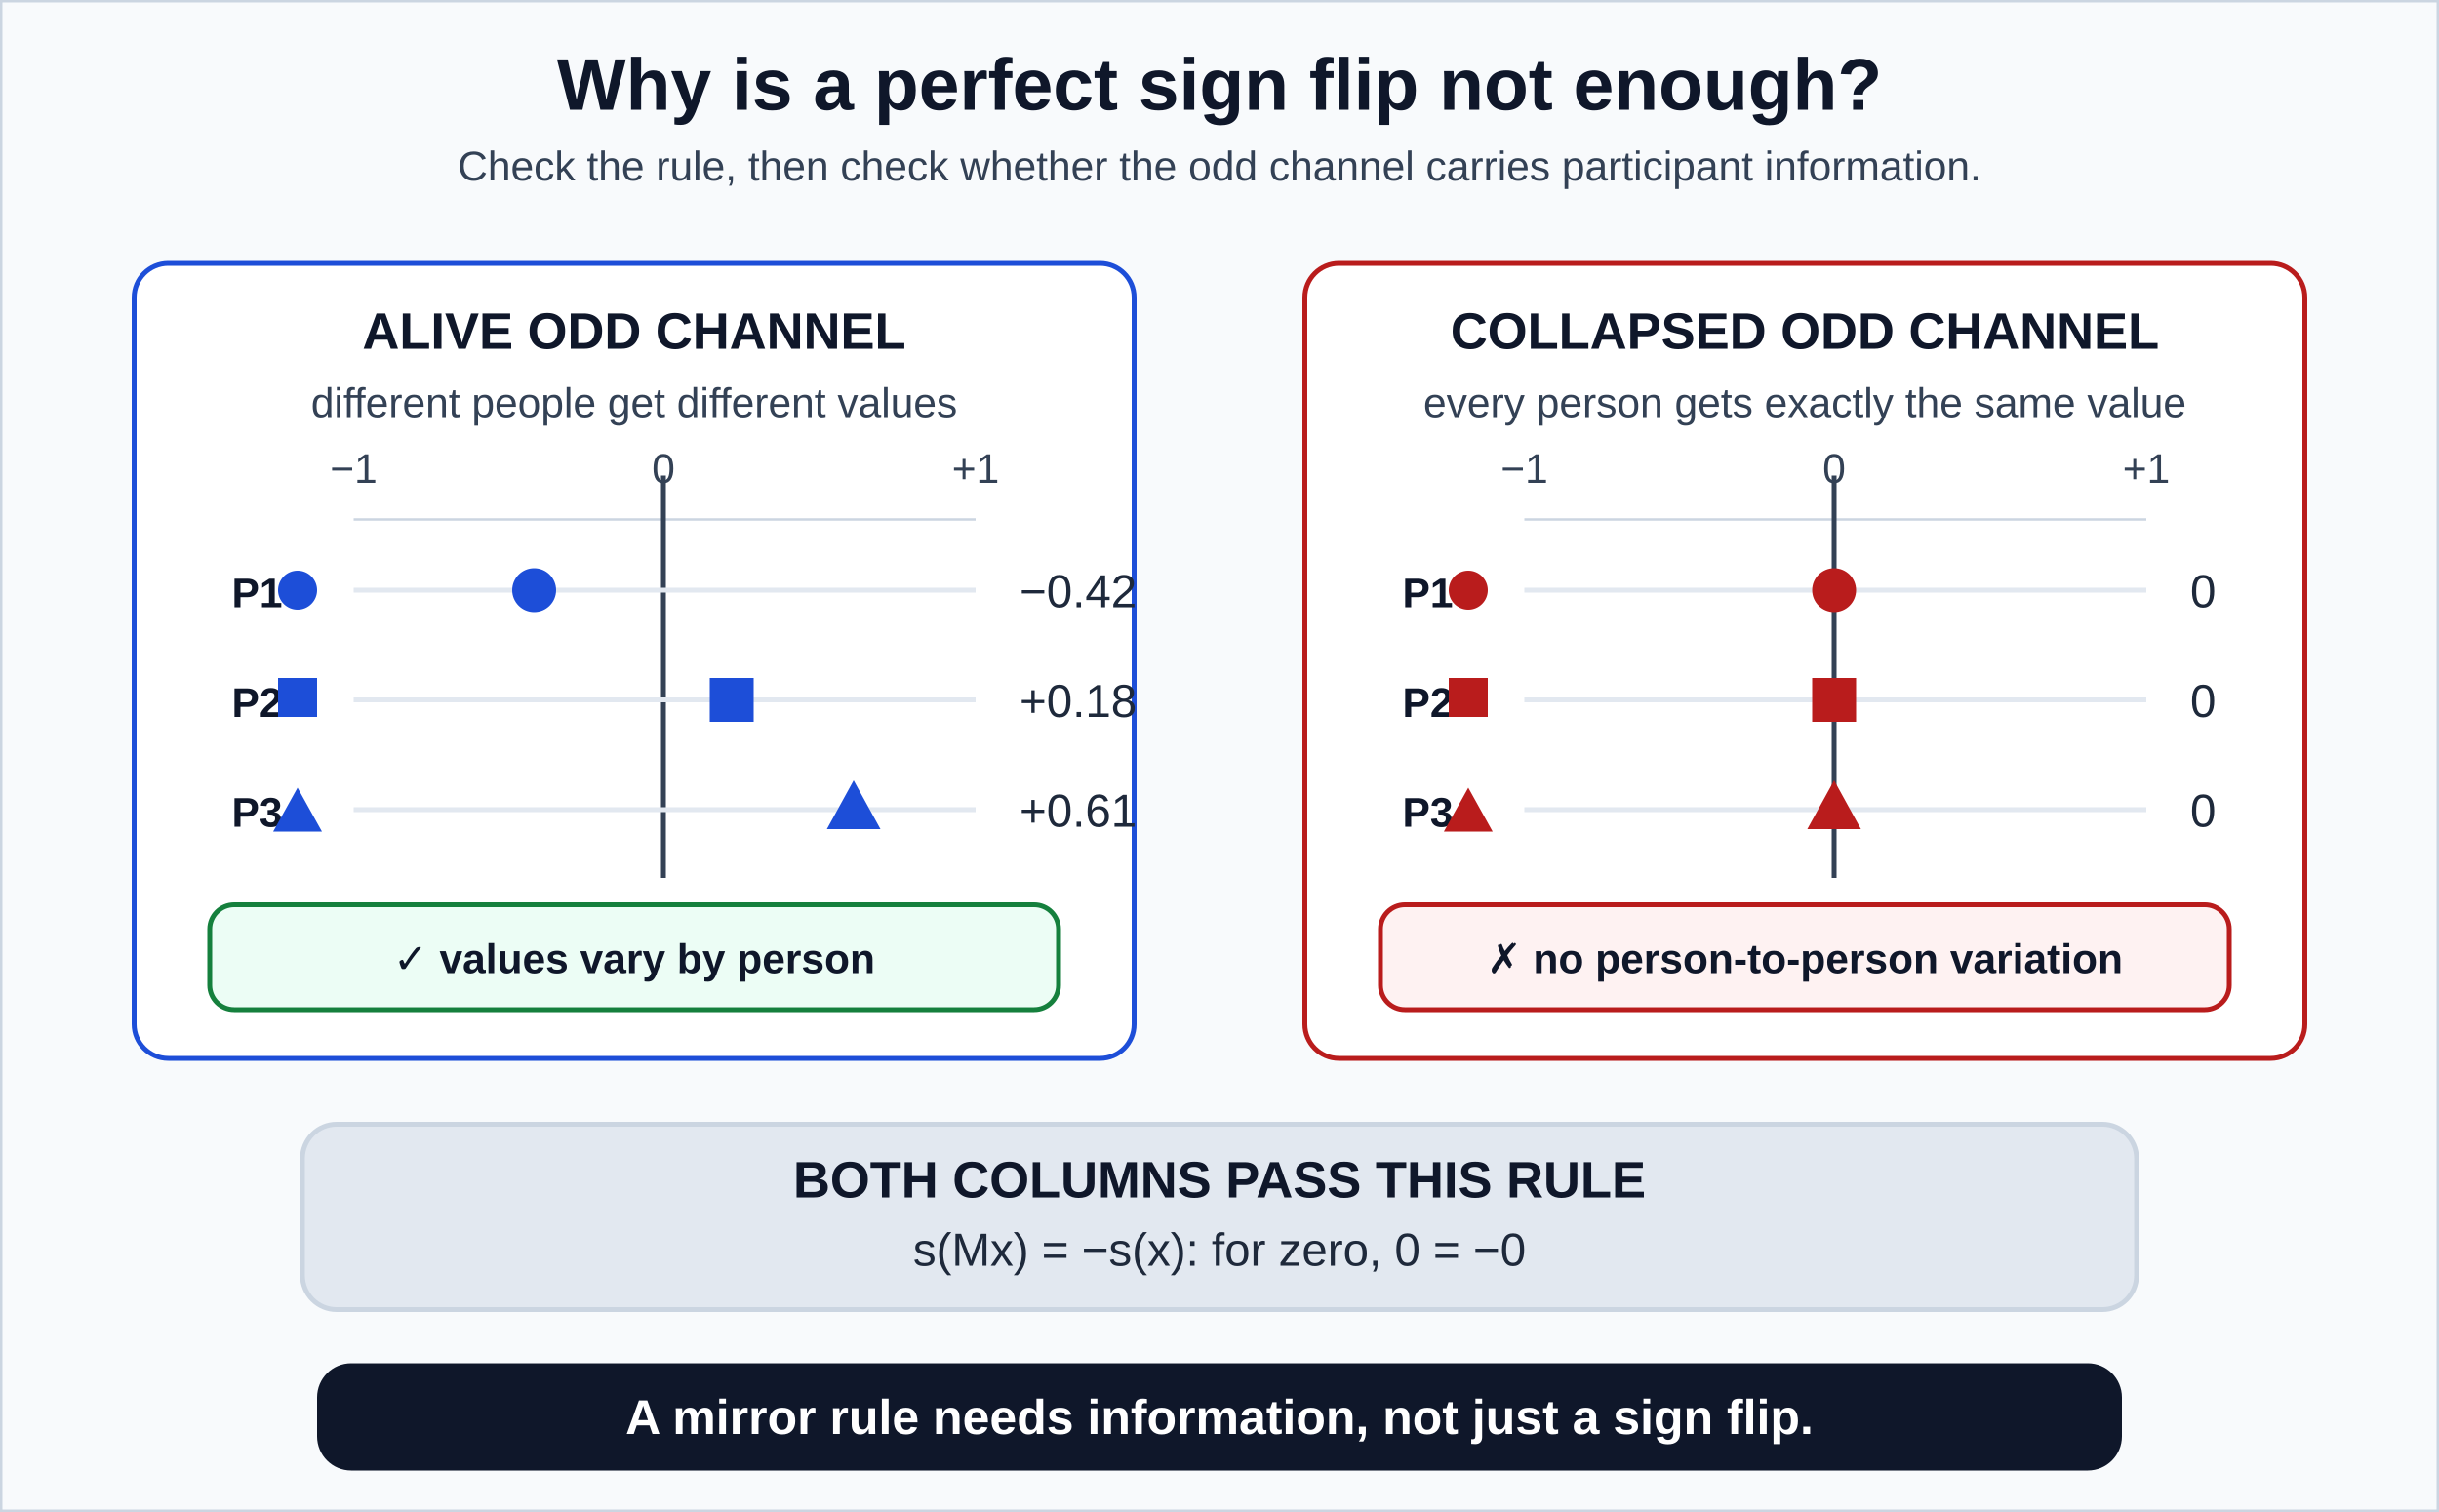
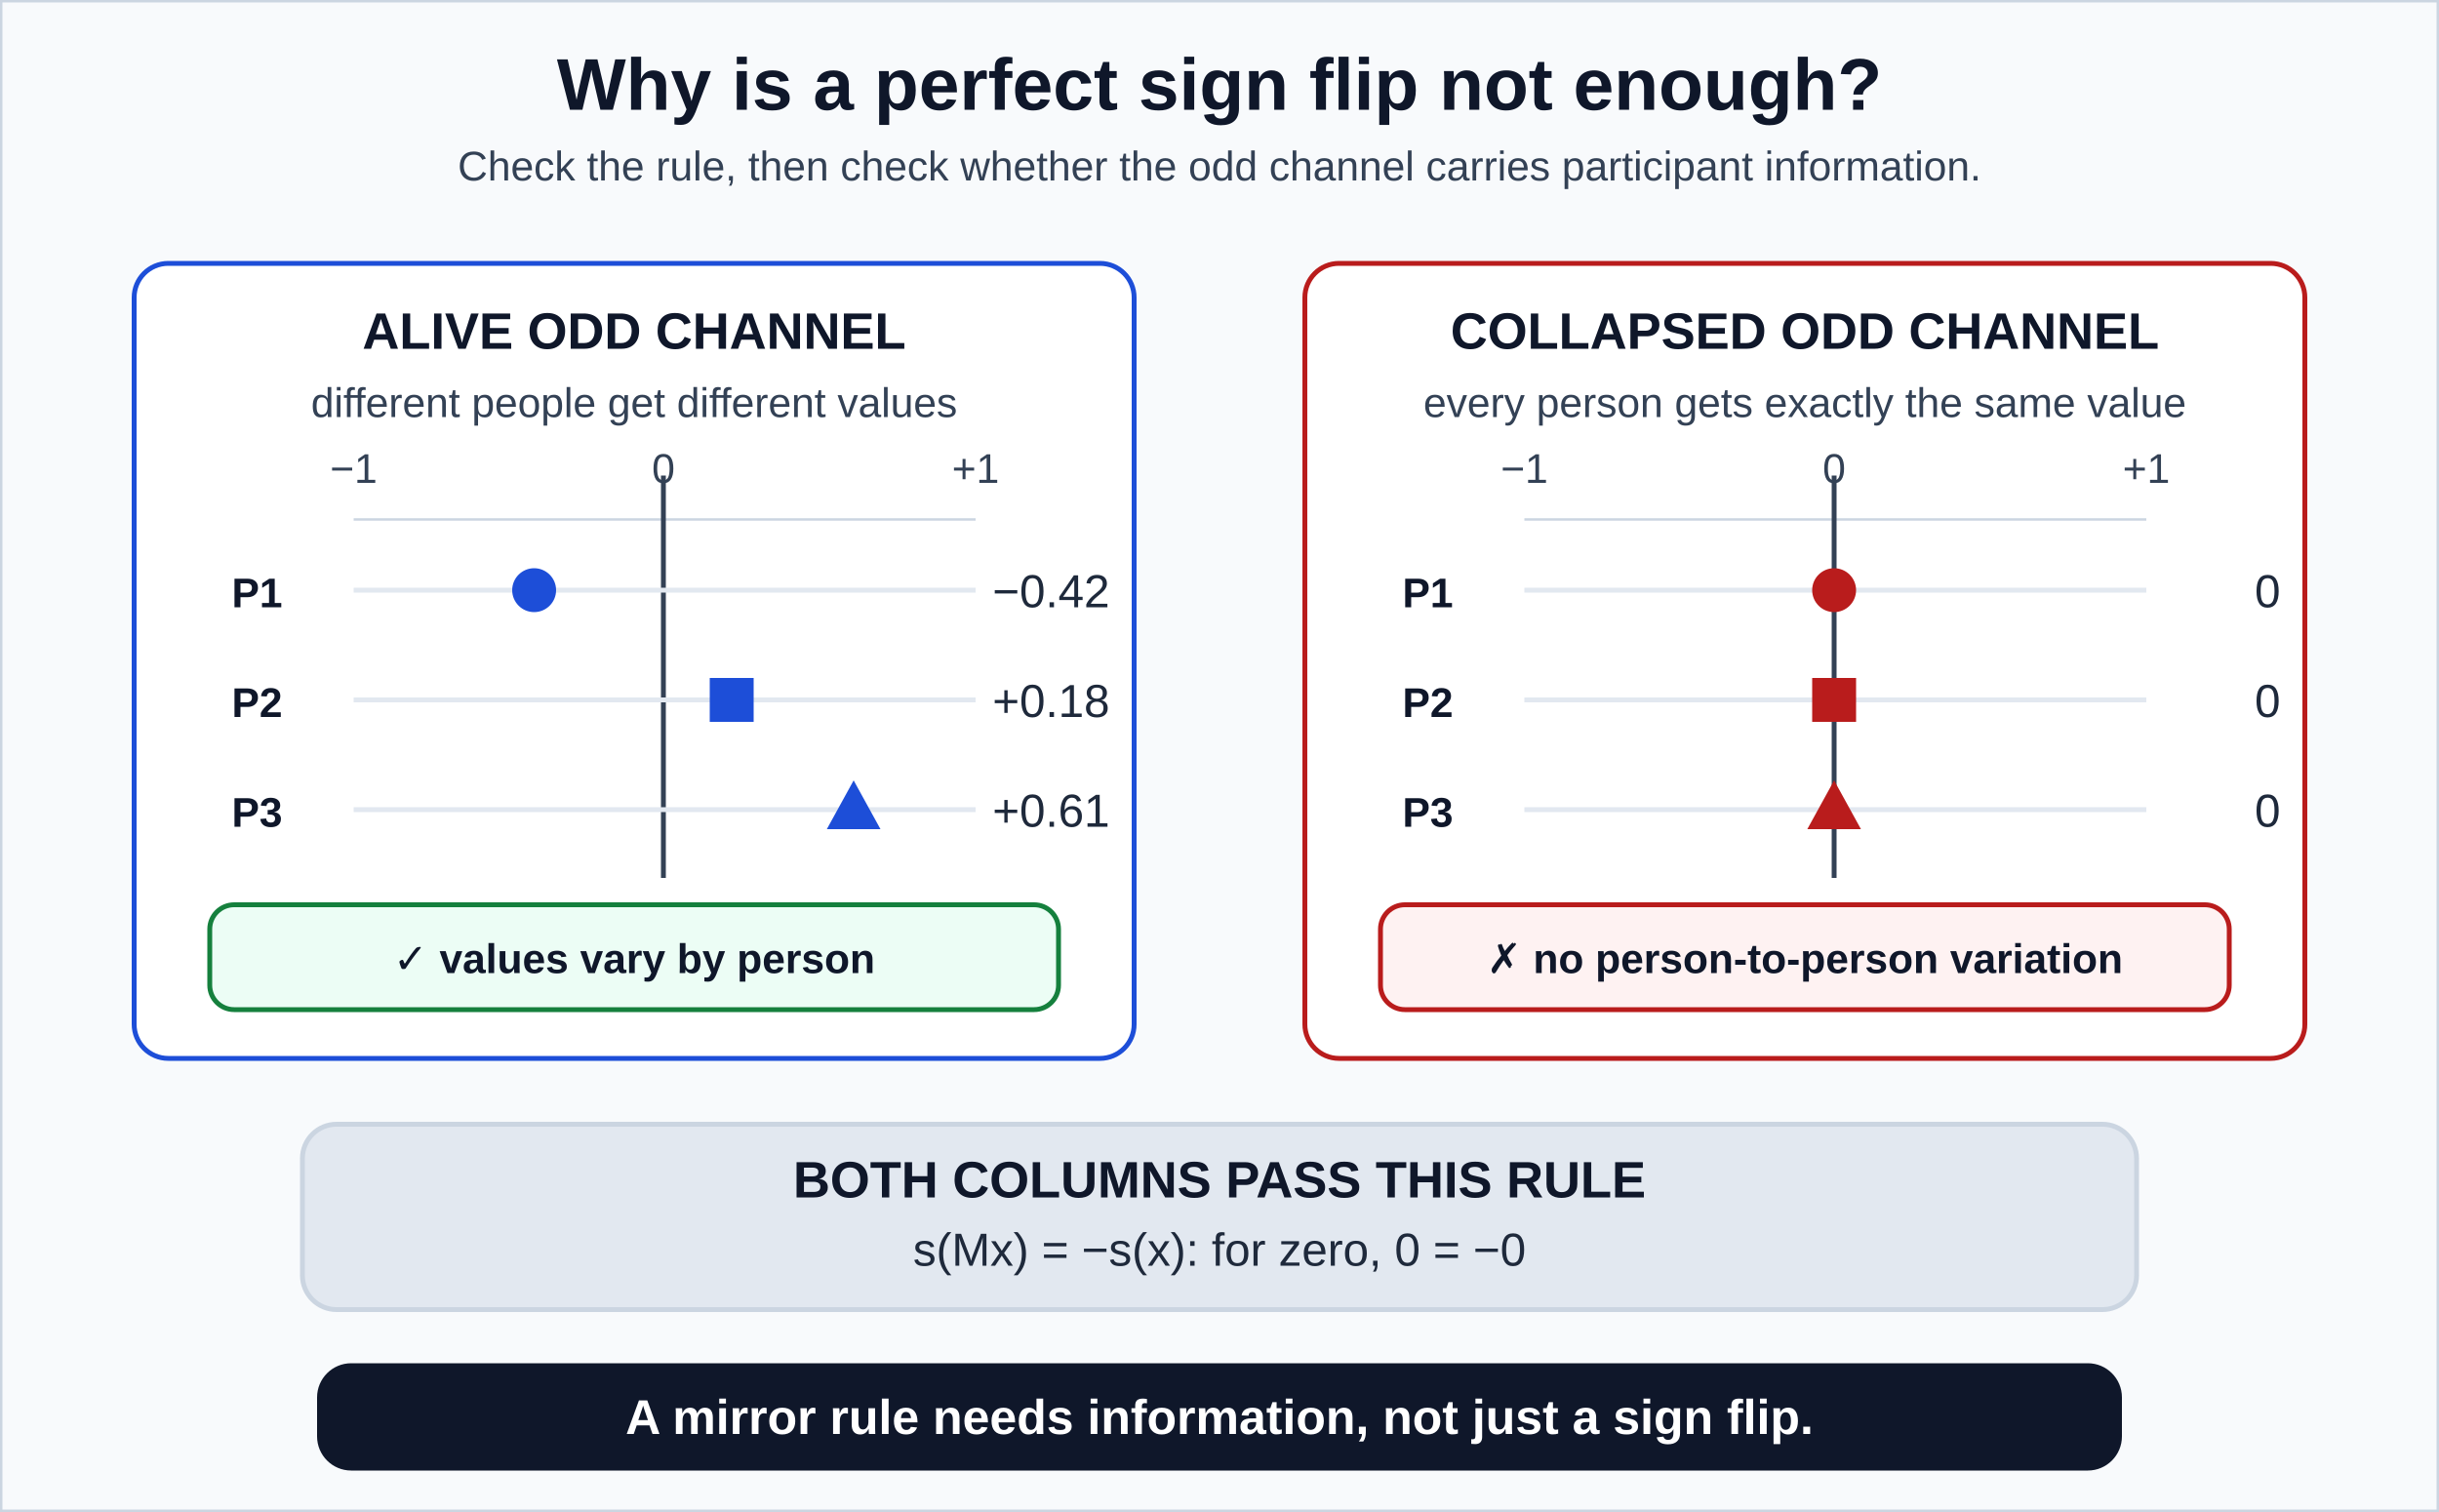
<svg xmlns="http://www.w3.org/2000/svg" width="1000" height="620" viewBox="0 0 1000 620" role="img" aria-labelledby="title desc">
  <defs>
    <style>
      .title{font:700 30px Arial,sans-serif;fill:#0f172a}
      .head{font:700 21px Arial,sans-serif;fill:#0f172a}
      .body{font:19px Arial,sans-serif;fill:#1e293b}
      .note{font:17px Arial,sans-serif;fill:#334155}
      .small{font:700 17px Arial,sans-serif;fill:#0f172a}
      .bar{font:700 20px Arial,sans-serif;fill:#fff}
    </style>
  </defs>
  <rect width="1000" height="620" fill="#f8fafc" />
  <rect x="0.5" y="0.5" width="999" height="619" fill="none" stroke="#cbd5e1" />
  <text x="500" y="45" text-anchor="middle" class="title">Why is a perfect sign flip not enough?</text>
  <text x="500" y="74" text-anchor="middle" class="note">Check the rule, then check whether the odd channel carries participant information.</text>
  <rect x="55" y="108" width="410" height="326" rx="14" fill="#fff" stroke="#1d4ed8" stroke-width="2" />
  <text x="260" y="143" text-anchor="middle" class="head">ALIVE ODD CHANNEL</text>
  <text x="260" y="171" text-anchor="middle" class="note">different people get different values</text>
  <line x1="145" y1="213" x2="400" y2="213" stroke="#cbd5e1" stroke-width="1" />
  <line x1="272" y1="195" x2="272" y2="360" stroke="#334155" stroke-width="2" />
  <text x="145" y="198" text-anchor="middle" class="note">−1</text>
  <text x="272" y="198" text-anchor="middle" class="note">0</text>
  <text x="400" y="198" text-anchor="middle" class="note">+1</text>
  <text x="95" y="249" class="small">P1</text>
-   <circle cx="122" cy="242" r="8" fill="#1d4ed8" />
  <line x1="145" y1="242" x2="400" y2="242" stroke="#e2e8f0" stroke-width="2" />
  <circle cx="219" cy="242" r="9" fill="#1d4ed8" />
-   <text x="418" y="249" class="body">−0.42</text>
+   <text x="455" y="249" text-anchor="end" class="body">−0.42</text>
  <text x="95" y="294" class="small">P2</text>
-   <rect x="114" y="278" width="16" height="16" fill="#1d4ed8" />
  <line x1="145" y1="287" x2="400" y2="287" stroke="#e2e8f0" stroke-width="2" />
  <rect x="291" y="278" width="18" height="18" fill="#1d4ed8" />
-   <text x="418" y="294" class="body">+0.18</text>
+   <text x="455" y="294" text-anchor="end" class="body">+0.18</text>
  <text x="95" y="339" class="small">P3</text>
-   <path d="M122 323 L132 341 L112 341 Z" fill="#1d4ed8" />
  <line x1="145" y1="332" x2="400" y2="332" stroke="#e2e8f0" stroke-width="2" />
  <path d="M350 320 L361 340 L339 340 Z" fill="#1d4ed8" />
-   <text x="418" y="339" class="body">+0.61</text>
+   <text x="455" y="339" text-anchor="end" class="body">+0.61</text>
  <rect x="86" y="371" width="348" height="43" rx="10" fill="#ecfdf5" stroke="#15803d" stroke-width="2" />
  <text x="260" y="399" text-anchor="middle" class="small" fill="#15803d">✓ values vary by person</text>
  <rect x="535" y="108" width="410" height="326" rx="14" fill="#fff" stroke="#b91c1c" stroke-width="2" />
  <text x="740" y="143" text-anchor="middle" class="head">COLLAPSED ODD CHANNEL</text>
  <text x="740" y="171" text-anchor="middle" class="note">every person gets exactly the same value</text>
  <line x1="625" y1="213" x2="880" y2="213" stroke="#cbd5e1" stroke-width="1" />
  <line x1="752" y1="195" x2="752" y2="360" stroke="#334155" stroke-width="2" />
  <text x="625" y="198" text-anchor="middle" class="note">−1</text>
  <text x="752" y="198" text-anchor="middle" class="note">0</text>
  <text x="880" y="198" text-anchor="middle" class="note">+1</text>
  <text x="575" y="249" class="small">P1</text>
-   <circle cx="602" cy="242" r="8" fill="#b91c1c" />
  <line x1="625" y1="242" x2="880" y2="242" stroke="#e2e8f0" stroke-width="2" />
  <circle cx="752" cy="242" r="9" fill="#b91c1c" />
-   <text x="898" y="249" class="body">0</text>
+   <text x="935" y="249" text-anchor="end" class="body">0</text>
  <text x="575" y="294" class="small">P2</text>
-   <rect x="594" y="278" width="16" height="16" fill="#b91c1c" />
  <line x1="625" y1="287" x2="880" y2="287" stroke="#e2e8f0" stroke-width="2" />
  <rect x="743" y="278" width="18" height="18" fill="#b91c1c" />
-   <text x="898" y="294" class="body">0</text>
+   <text x="935" y="294" text-anchor="end" class="body">0</text>
  <text x="575" y="339" class="small">P3</text>
-   <path d="M602 323 L612 341 L592 341 Z" fill="#b91c1c" />
  <line x1="625" y1="332" x2="880" y2="332" stroke="#e2e8f0" stroke-width="2" />
  <path d="M752 320 L763 340 L741 340 Z" fill="#b91c1c" />
-   <text x="898" y="339" class="body">0</text>
+   <text x="935" y="339" text-anchor="end" class="body">0</text>
  <rect x="566" y="371" width="348" height="43" rx="10" fill="#fef2f2" stroke="#b91c1c" stroke-width="2" />
  <text x="740" y="399" text-anchor="middle" class="small" fill="#b91c1c">✗ no person-to-person variation</text>
  <rect x="124" y="461" width="752" height="76" rx="14" fill="#e2e8f0" stroke="#cbd5e1" stroke-width="2" />
  <text x="500" y="491" text-anchor="middle" class="head">BOTH COLUMNS PASS THIS RULE</text>
  <text x="500" y="519" text-anchor="middle" class="body">s(Mx) = −s(x): for zero, 0 = −0</text>
  <rect x="130" y="559" width="740" height="44" rx="14" fill="#0f172a" />
  <text x="500" y="588" text-anchor="middle" class="bar">A mirror rule needs information, not just a sign flip.</text>
</svg>
